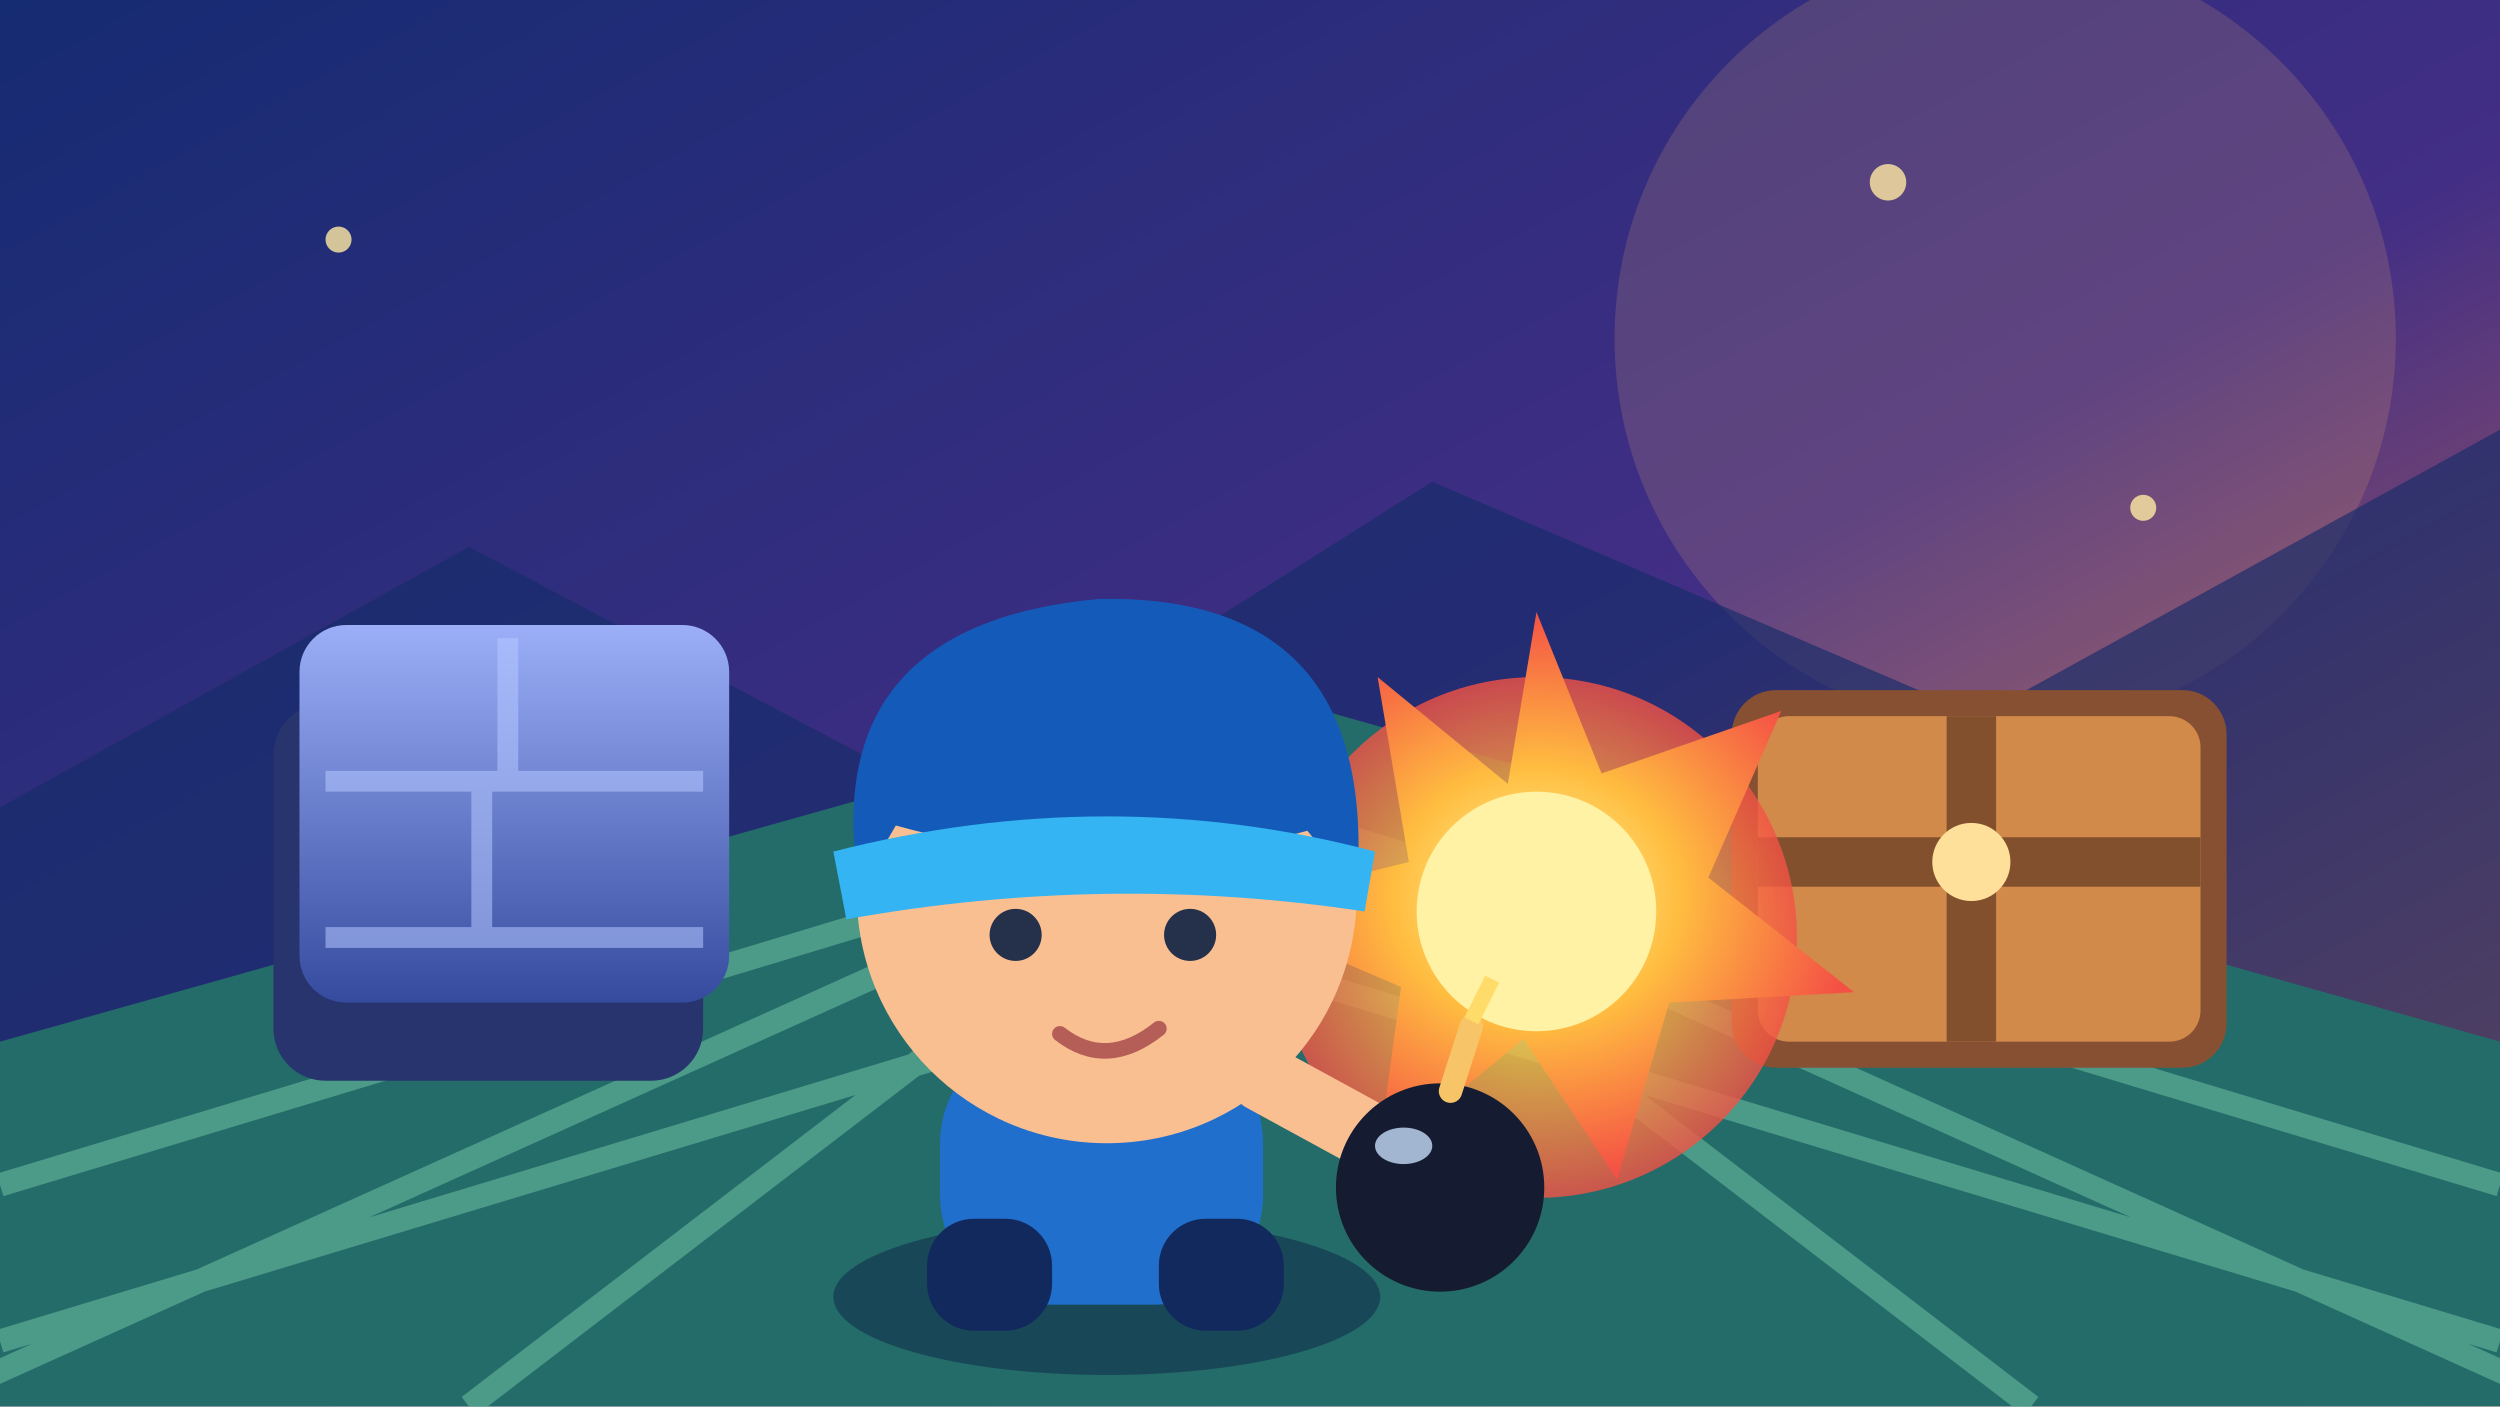
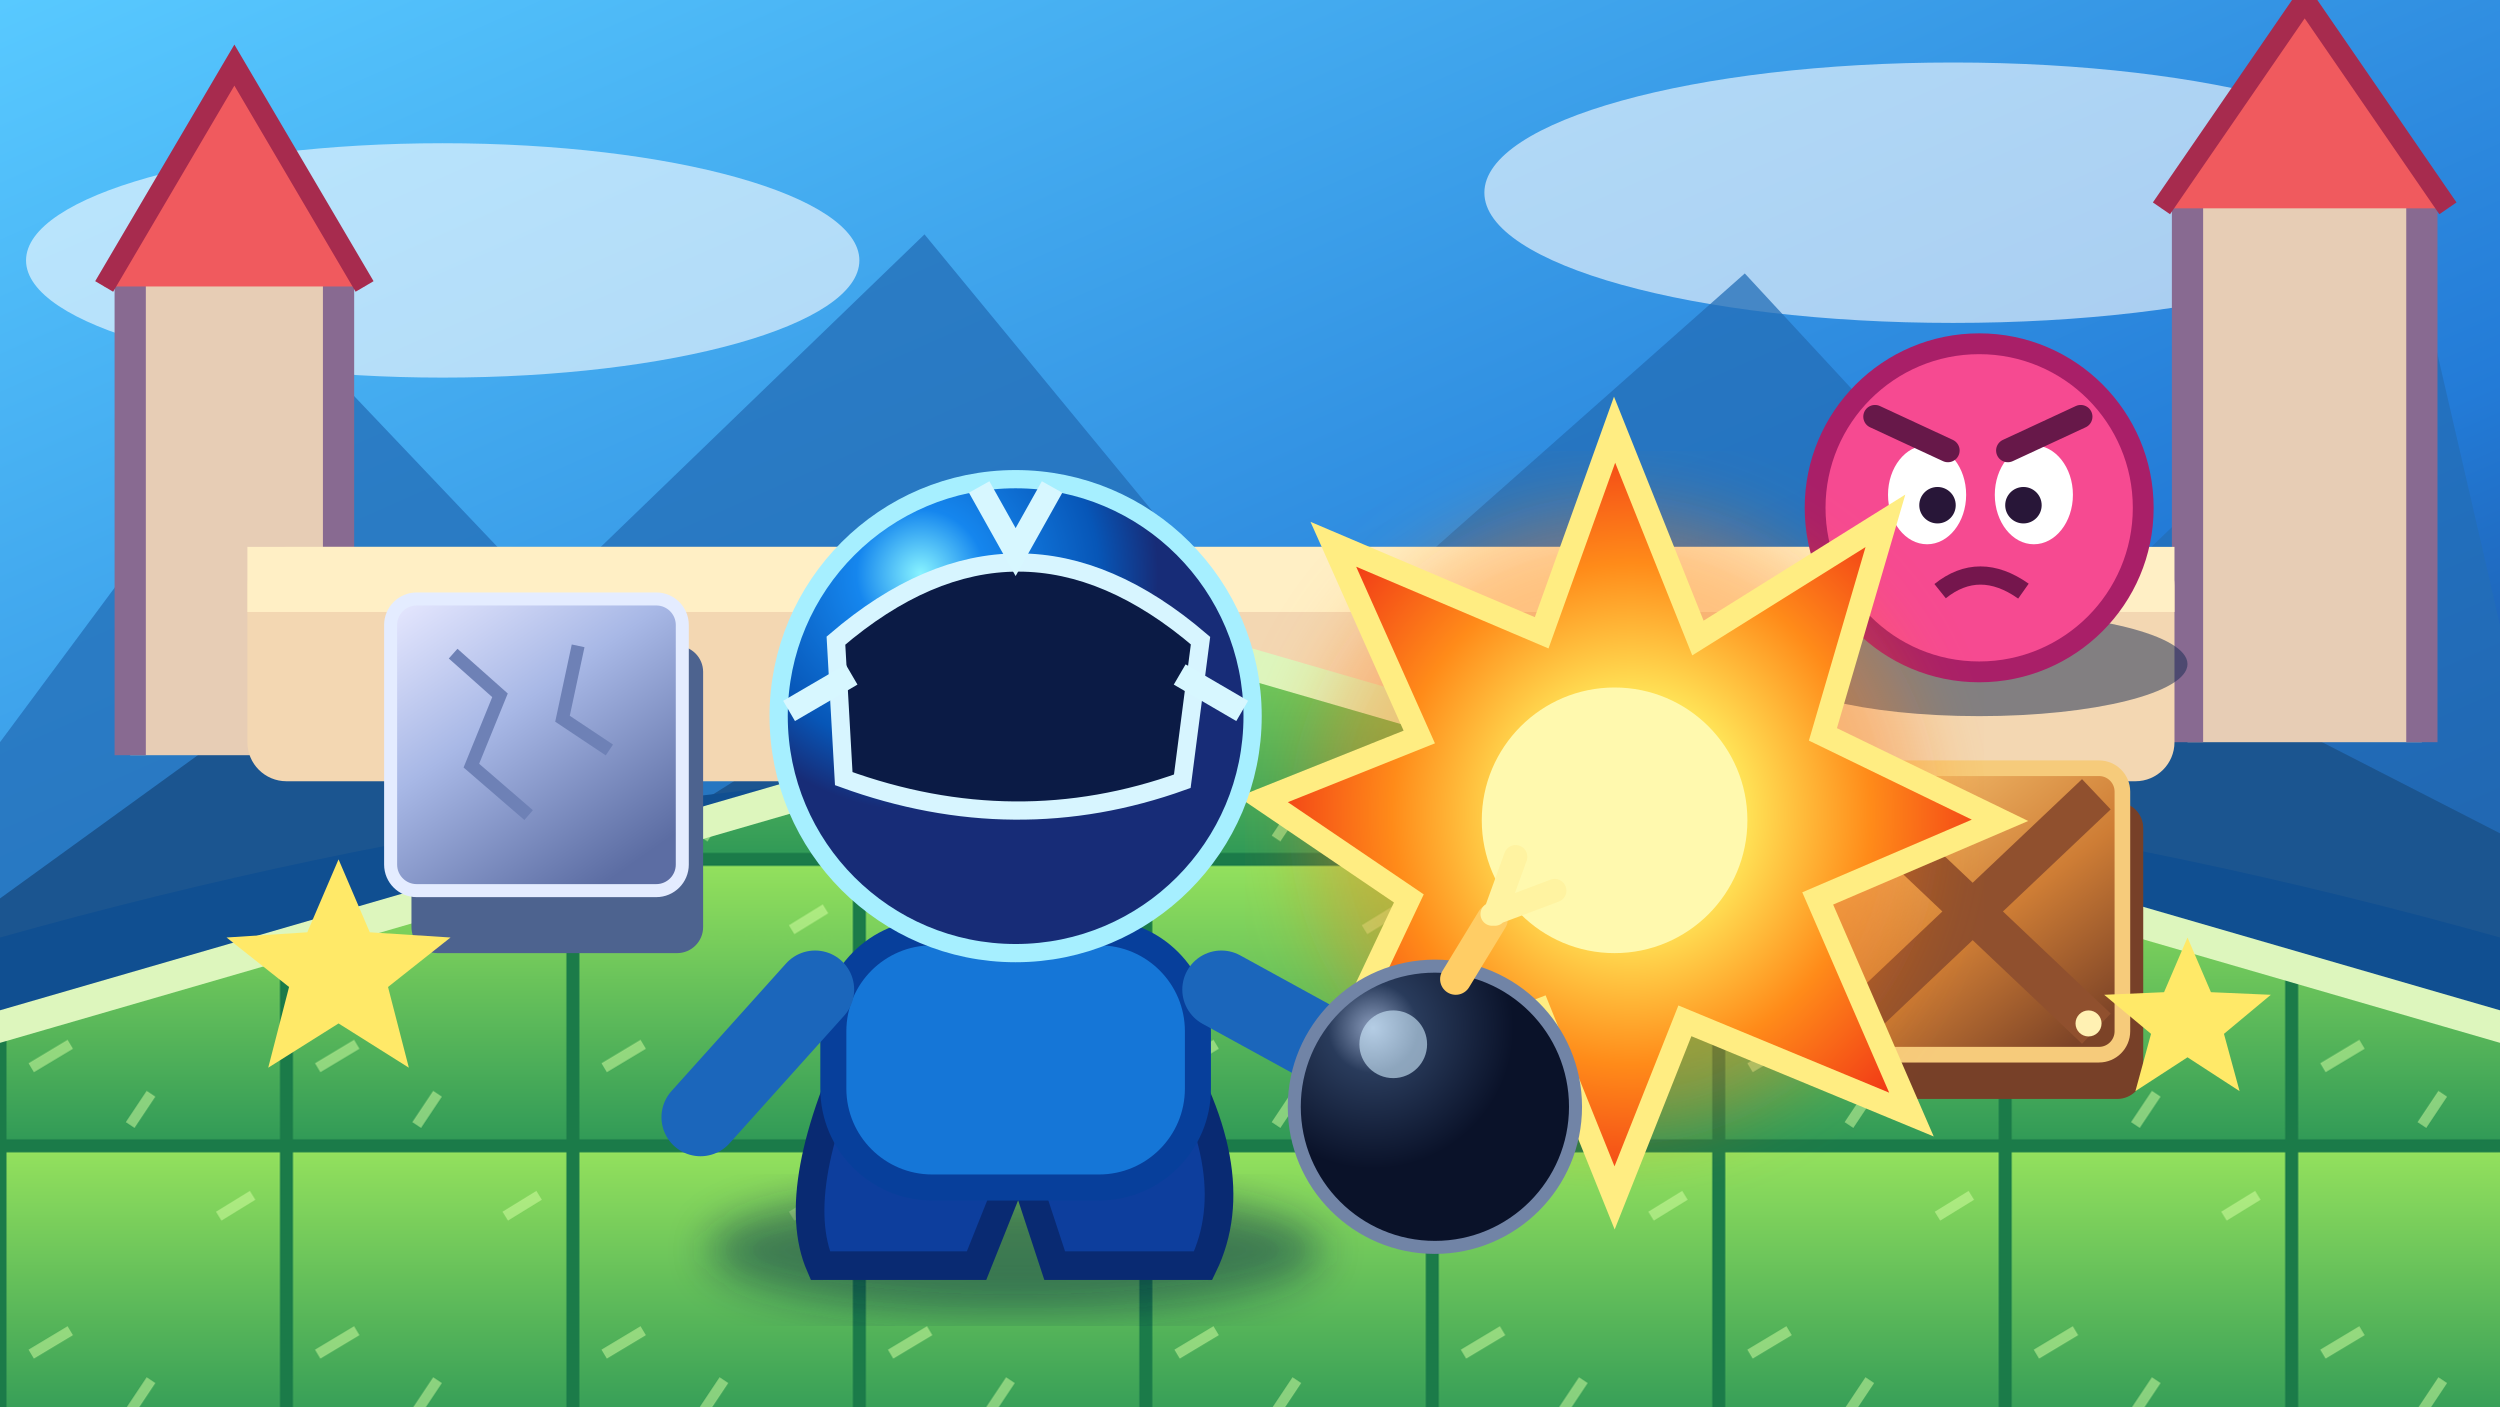
<svg xmlns="http://www.w3.org/2000/svg" viewBox="0 0 960 540">
  <defs>
-     <linearGradient id="bg" x2="1" y2="1">
-       <stop stop-color="#152b72" />
-       <stop offset=".55" stop-color="#422e85" />
-       <stop offset="1" stop-color="#e77847" />
+     <linearGradient id="sky" x2=".8" y2="1">
+       <stop stop-color="#58c9ff" />
+       <stop offset=".65" stop-color="#237bd7" />
+       <stop offset="1" stop-color="#14397d" />
    </linearGradient>
-     <radialGradient id="fire">
-       <stop stop-color="#fff9a1" />
-       <stop offset=".45" stop-color="#ffbd40" />
-       <stop offset="1" stop-color="#f45145" />
+     <linearGradient id="grass" x2="0" y2="1">
+       <stop stop-color="#95e25d" />
+       <stop offset="1" stop-color="#2f9957" />
+     </linearGradient>
+     <linearGradient id="stone" x2=".7" y2="1">
+       <stop stop-color="#e8e9ff" />
+       <stop offset=".45" stop-color="#a8b8e6" />
+       <stop offset="1" stop-color="#5c6da3" />
+     </linearGradient>
+     <linearGradient id="wood" x2=".8" y2="1">
+       <stop stop-color="#ffcf7b" />
+       <stop offset=".6" stop-color="#ce7d35" />
+       <stop offset="1" stop-color="#7c4327" />
+     </linearGradient>
+     <radialGradient id="blast">
+       <stop stop-color="#fffed1" />
+       <stop offset=".3" stop-color="#ffe558" />
+       <stop offset=".65" stop-color="#ff8b19" />
+       <stop offset="1" stop-color="#f13a16" />
    </radialGradient>
-     <linearGradient id="stone" x2="0" y2="1">
-       <stop stop-color="#9baef7" />
-       <stop offset="1" stop-color="#354b9e" />
-     </linearGradient>
+     <radialGradient id="helmet" cx=".3" cy=".2">
+       <stop stop-color="#87f3ff" />
+       <stop offset=".27" stop-color="#1586ee" />
+       <stop offset=".75" stop-color="#0756b7" />
+       <stop offset="1" stop-color="#172c77" />
+     </radialGradient>
+     <radialGradient id="bomb" cx=".28" cy=".22">
+       <stop stop-color="#8b9dbd" />
+       <stop offset=".32" stop-color="#293b5b" />
+       <stop offset="1" stop-color="#0a1229" />
+     </radialGradient>
+     <filter id="shadow">
+       <feGaussianBlur stdDeviation="8" />
+     </filter>
+     <filter id="glow">
+       <feGaussianBlur stdDeviation="15" />
+     </filter>
+     <pattern id="tile" width="110" height="110" patternUnits="userSpaceOnUse">
+       <rect width="110" height="110" fill="url(#grass)" />
+       <path d="M0 0H110V110H0Z" fill="none" stroke="#1b7b49" stroke-width="5" />
+       <path d="m12 80 15-9m57-44 13-8M50 102l8-12" stroke="#d5ffa4" stroke-width="4" opacity=".5" />
+     </pattern>
  </defs>
-   <rect width="960" height="540" fill="url(#bg)" />
-   <circle cx="770" cy="130" r="150" fill="#ffb86b" opacity=".16" />
-   <path d="M0 310 180 210 360 305 550 185 760 275 960 165V540H0" fill="#142b69" opacity=".65" />
-   <path d="M0 400 480 265 960 400 960 540H0" fill="#246c69" />
-   <path d="M0 455 480 310 960 455M0 515 480 370 960 515M180 540 480 310 780 540M-30 540 480 310 990 540" fill="none" stroke="#68b99d" stroke-width="9" opacity=".6" />
-   <g transform="translate(105 220)">
-     <rect x="0" y="50" width="165" height="145" rx="20" fill="#27346d" />
-     <rect x="10" y="20" width="165" height="145" rx="18" fill="url(#stone)" />
-     <path d="M20 80H165M90 25V80M20 140H165M80 80V140" stroke="#b5c6ff" stroke-width="8" opacity=".55" />
+   <rect width="960" height="540" fill="url(#sky)" />
+   <g fill="#fff" opacity=".6">
+     <ellipse cx="170" cy="100" rx="160" ry="45" />
+     <ellipse cx="750" cy="74" rx="180" ry="50" />
  </g>
-   <g transform="translate(665 265)">
-     <rect width="190" height="145" rx="17" fill="#875032" />
-     <rect x="10" y="10" width="170" height="125" rx="12" fill="#d18a49" />
-     <path d="M10 66H180M92 10V135" stroke="#83502e" stroke-width="19" />
-     <circle cx="92" cy="66" r="15" fill="#ffe09b" />
+   <path d="M0 285 115 130 210 230 355 90 495 260 670 105 795 240 930 110 960 240V540H0" fill="#236db7" opacity=".75" />
+   <path d="M0 345 145 240 250 320 425 210 570 350 755 215 960 320V540H0" fill="#1b5590" />
+   <g>
+     <path d="M50 290V100l40-45 40 45v190M840 285V70l45-50 45 50v215" fill="#e7cdb5" stroke="#886a91" stroke-width="12" />
+     <path d="m40 110 50-85 50 85M830 80l55-80 55 80" fill="#f05a5e" stroke="#a72b4e" stroke-width="8" />
+     <rect x="95" y="210" width="740" height="90" rx="15" fill="#f3d7b2" />
+     <path d="M95 210h740v25H95z" fill="#ffefc5" />
  </g>
-   <g transform="translate(490 235)">
-     <circle cx="100" cy="125" r="100" fill="url(#fire)" opacity=".8" />
-     <path d="M100 0 125 62 194 38 166 102 222 146 151 150 131 218 95 164 39 210 48 144-22 114 51 96 39 25 89 66Z" fill="url(#fire)" />
-     <circle cx="100" cy="115" r="46" fill="#fff2a4" />
+   <path d="M0 360Q480 225 960 360V540H0" fill="#104f91" />
+   <path d="M-20 400 480 255 980 400V560H-20" fill="url(#tile)" stroke="#ddf6bd" stroke-width="12" />
+   <g transform="translate(150 230)">
+     <rect x="8" y="18" width="112" height="118" rx="10" fill="#4d638f" />
+     <rect width="112" height="112" rx="10" fill="url(#stone)" stroke="#e4ecff" stroke-width="5" />
+     <path d="m24 21 18 16-11 27 22 19M72 18 66 46l18 12" fill="none" stroke="#6e81b6" stroke-width="5" />
  </g>
-   <g transform="translate(305 220)">
-     <ellipse cx="120" cy="278" rx="105" ry="30" fill="#081c42" opacity=".45" />
-     <rect x="56" y="177" width="124" height="104" rx="42" fill="#216fcd" />
-     <rect x="51" y="248" width="48" height="43" rx="18" fill="#12295e" />
-     <rect x="140" y="248" width="48" height="43" rx="18" fill="#12295e" />
-     <circle cx="120" cy="123" r="96" fill="#f9bf91" />
-     <path d="M25 121Q8 20 117 10Q225 8 216 122L197 99Q122 120 39 97Z" fill="#145bb9" />
-     <path d="M15 107Q121 80 223 107L219 130Q120 115 20 133Z" fill="#34b4f2" />
-     <circle cx="85" cy="139" r="10" fill="#25304a" />
-     <circle cx="152" cy="139" r="10" fill="#25304a" />
-     <path d="M102 177Q120 191 140 175" fill="none" stroke="#b55e57" stroke-width="6" stroke-linecap="round" />
-     <path d="M180 194 235 224" stroke="#f9bf91" stroke-width="26" stroke-linecap="round" />
-     <circle cx="248" cy="236" r="40" fill="#151b31" />
-     <ellipse cx="234" cy="220" rx="11" ry="7" fill="#a3b6d1" />
-     <path d="M252 199 260 174" stroke="#f7c468" stroke-width="9" stroke-linecap="round" />
-     <path d="m260 172 8-16" stroke="#ffdc69" stroke-width="6" />
+   <g transform="translate(700 295)">
+     <rect x="8" y="13" width="115" height="114" rx="10" fill="#774028" />
+     <rect width="115" height="110" rx="9" fill="url(#wood)" stroke="#f6cb7b" stroke-width="6" />
+     <path d="M10 10 105 100M105 10 10 100" stroke="#90502e" stroke-width="16" />
+     <circle cx="12" cy="12" r="5" fill="#fff1b3" />
+     <circle cx="102" cy="98" r="5" fill="#fff1b3" />
  </g>
-   <g fill="#ffeaa2" opacity=".8">
-     <circle cx="725" cy="70" r="7" />
-     <circle cx="823" cy="195" r="5" />
-     <circle cx="130" cy="92" r="5" />
+   <g transform="translate(760 130)">
+     <ellipse cx="0" cy="125" rx="80" ry="20" fill="#112750" opacity=".5" />
+     <circle cx="0" cy="65" r="63" fill="#f64a91" stroke="#a91f68" stroke-width="8" />
+     <ellipse cx="-20" cy="60" rx="15" ry="19" fill="white" />
+     <ellipse cx="21" cy="60" rx="15" ry="19" fill="white" />
+     <circle cx="-16" cy="64" r="7" fill="#281638" />
+     <circle cx="17" cy="64" r="7" fill="#281638" />
+     <path d="m-40 30 28 13m51-13-28 13" stroke="#671849" stroke-width="9" stroke-linecap="round" />
+     <path d="M-15 97Q0 85 17 97" stroke="#75164d" stroke-width="7" fill="none" />
+   </g>
+   <g transform="translate(620 315)">
+     <circle r="118" fill="#ff7d13" opacity=".4" filter="url(#glow)" />
+     <path d="M-135-8-75-32-108-106-28-72 0-150 32-70 104-115 80-33 148 0 78 30 114 113 27 77 0 145-29 73-115 106-79 30Z" fill="url(#blast)" stroke="#ffed82" stroke-width="9" />
+     <circle r="51" fill="#fff9ae" />
+   </g>
+   <g transform="translate(390 285)">
+     <ellipse cy="195" rx="118" ry="24" fill="#061f44" opacity=".45" filter="url(#shadow)" />
+     <path d="M-58 109q-30 62-17 92h60l28-70m42-22q35 55 17 92H15l-23-70" fill="#0d3e9d" stroke="#092a72" stroke-width="11" />
+     <rect x="-70" y="73" width="140" height="98" rx="38" fill="#1576d7" stroke="#073f9b" stroke-width="10" />
+     <path d="M-77 95-121 144m200-49 82 45" stroke="#1b66bb" stroke-width="30" stroke-linecap="round" />
+     <circle cy="-10" r="91" fill="url(#helmet)" stroke="#a6efff" stroke-width="7" />
+     <path d="M-69-39q70-60 140 0l-7 54Q0 38-66 14Z" fill="#0b1b45" stroke="#d7f5ff" stroke-width="7" />
+     <path d="M-14-98 0-73 14-98M-87-12l24-14m150 14-24-14" stroke="#d7f7ff" stroke-width="9" fill="none" />
+     <circle cx="161" cy="140" r="54" fill="url(#bomb)" stroke="#7184a6" stroke-width="5" />
+     <path d="m169 91 14-23" stroke="#ffcd65" stroke-width="12" stroke-linecap="round" />
+     <path d="m184 66 8-22m-9 22 24-9" stroke="#fff3a1" stroke-width="9" stroke-linecap="round" />
+     <circle cx="145" cy="116" r="13" fill="#d1edff" opacity=".6" />
+   </g>
+   <g fill="#ffe968">
+     <path d="m130 330 12 28 31 2-24 19 8 31-27-17-27 17 8-31-24-19 31-2Z" />
+     <path d="m840 360 9 21 23 1-18 15 6 22-20-13-20 13 6-22-18-15 23-1Z" />
  </g>
</svg>
